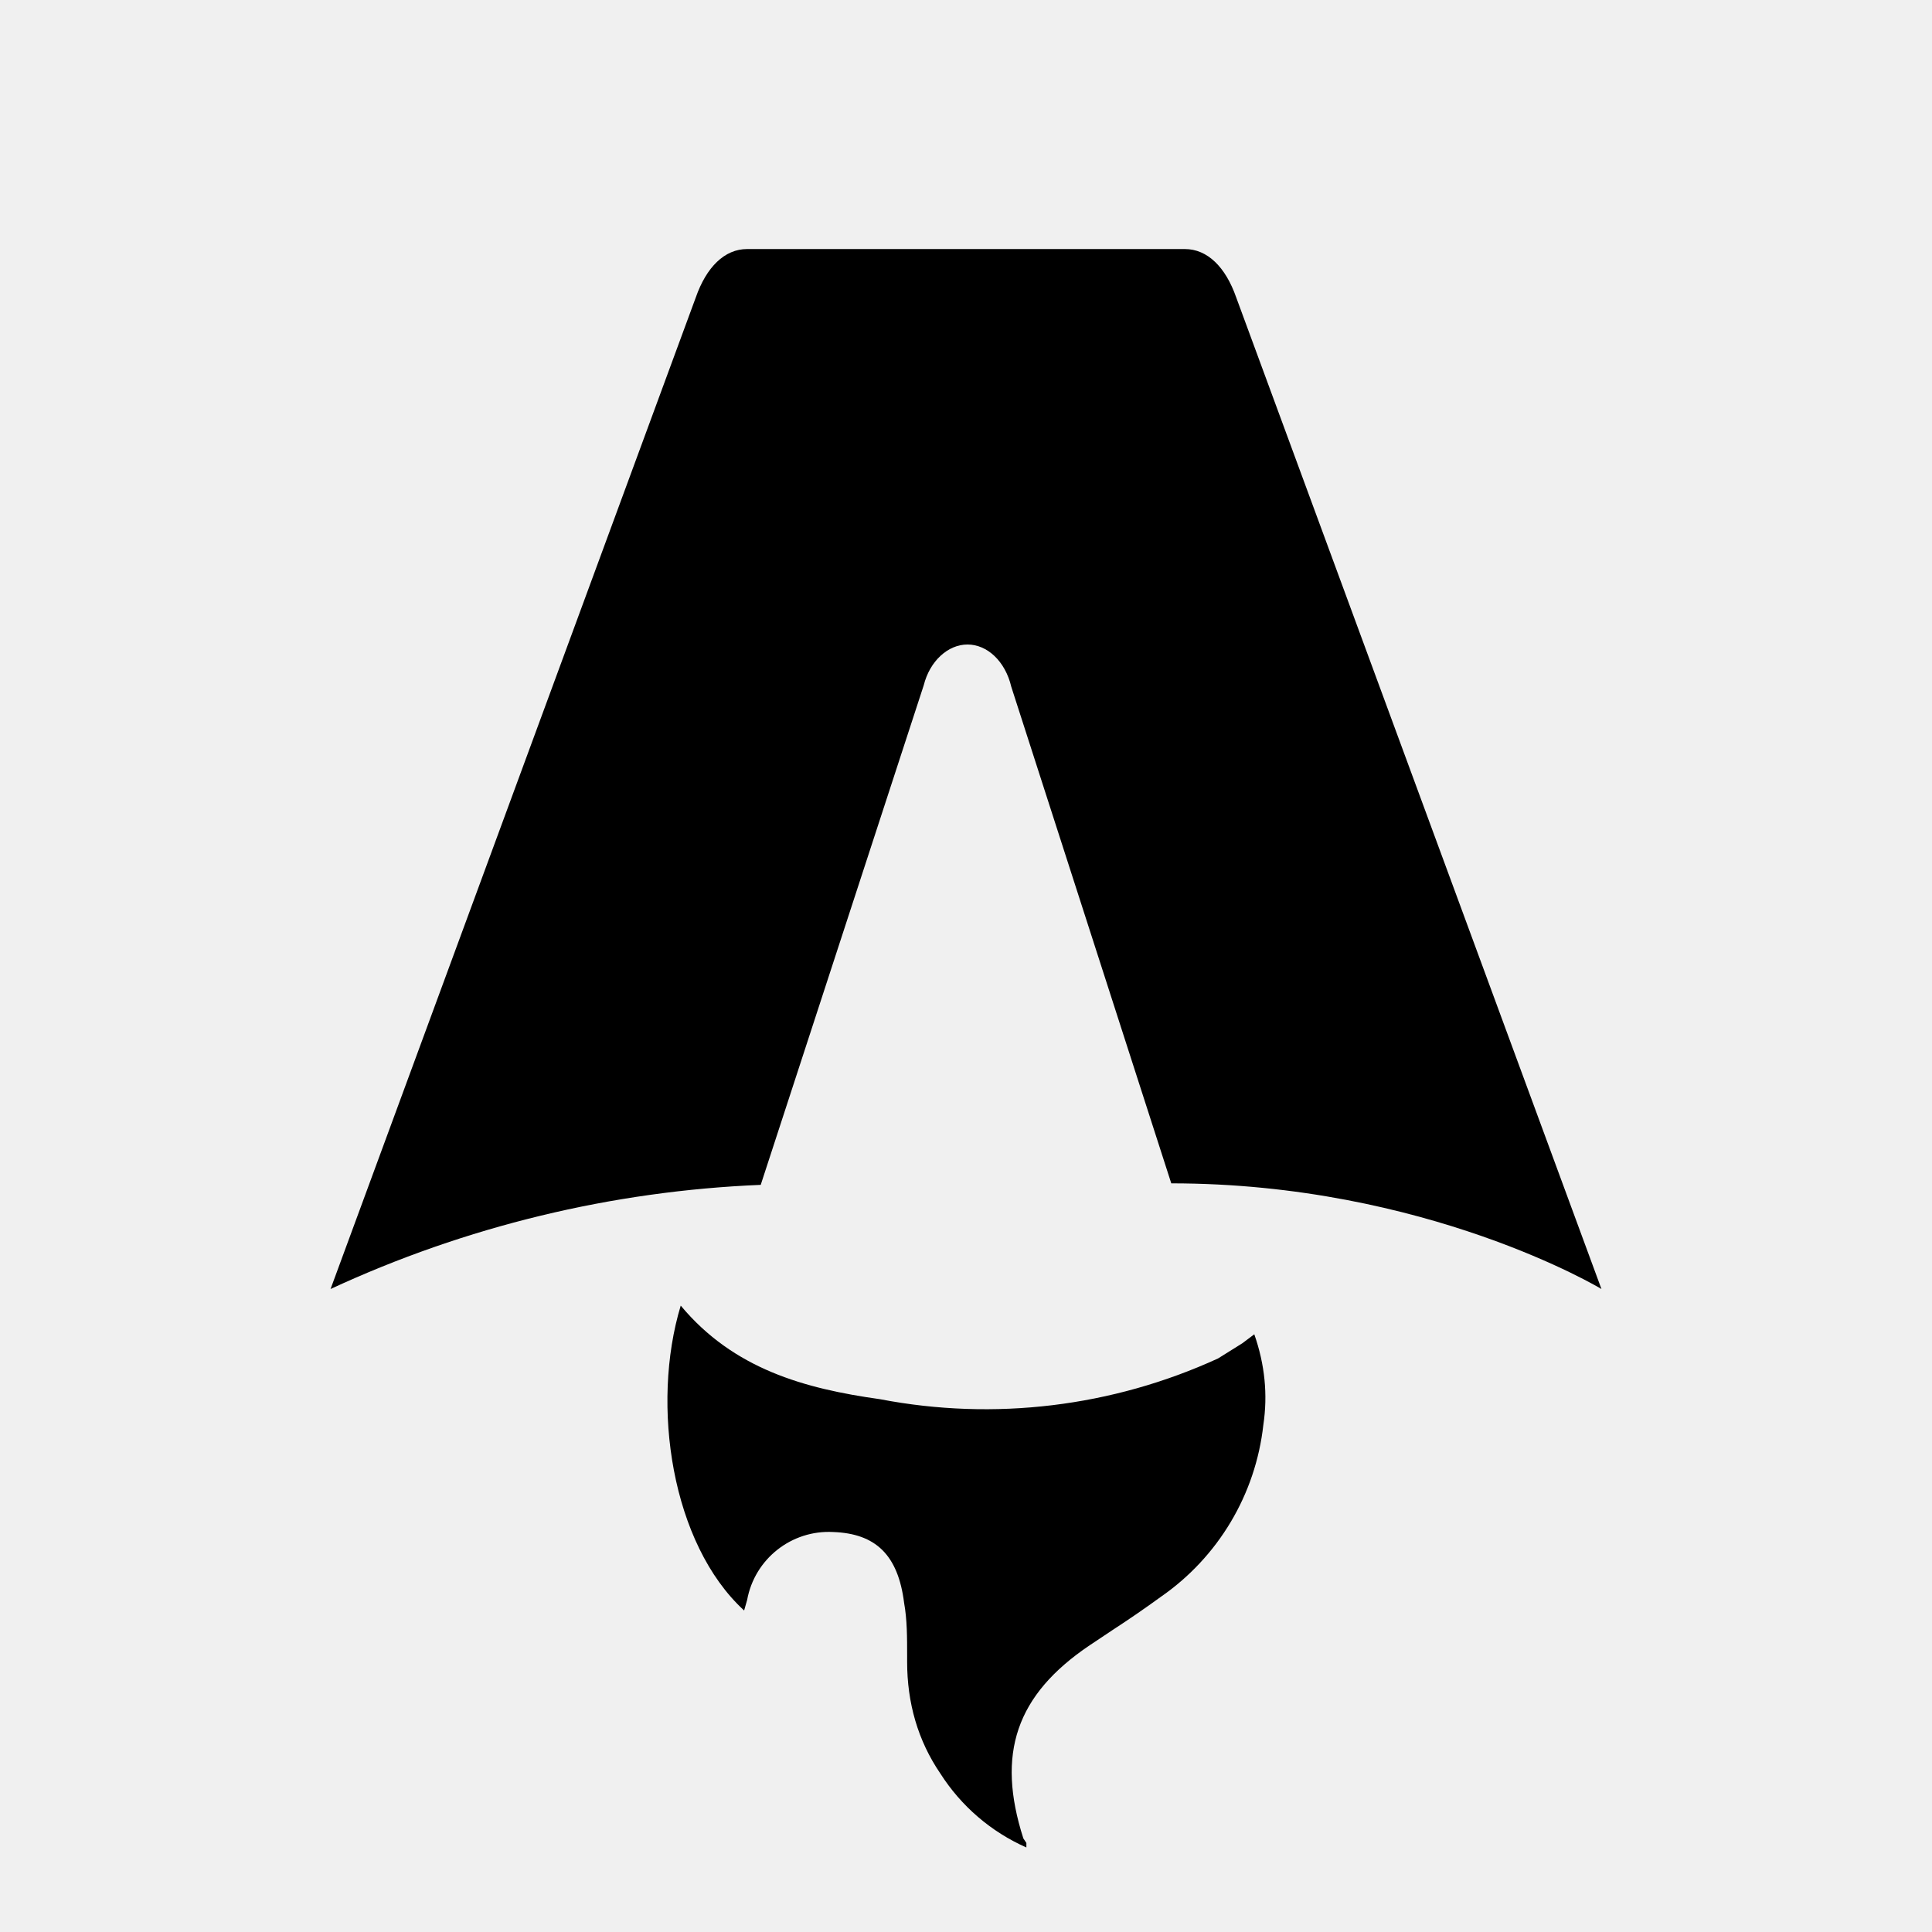
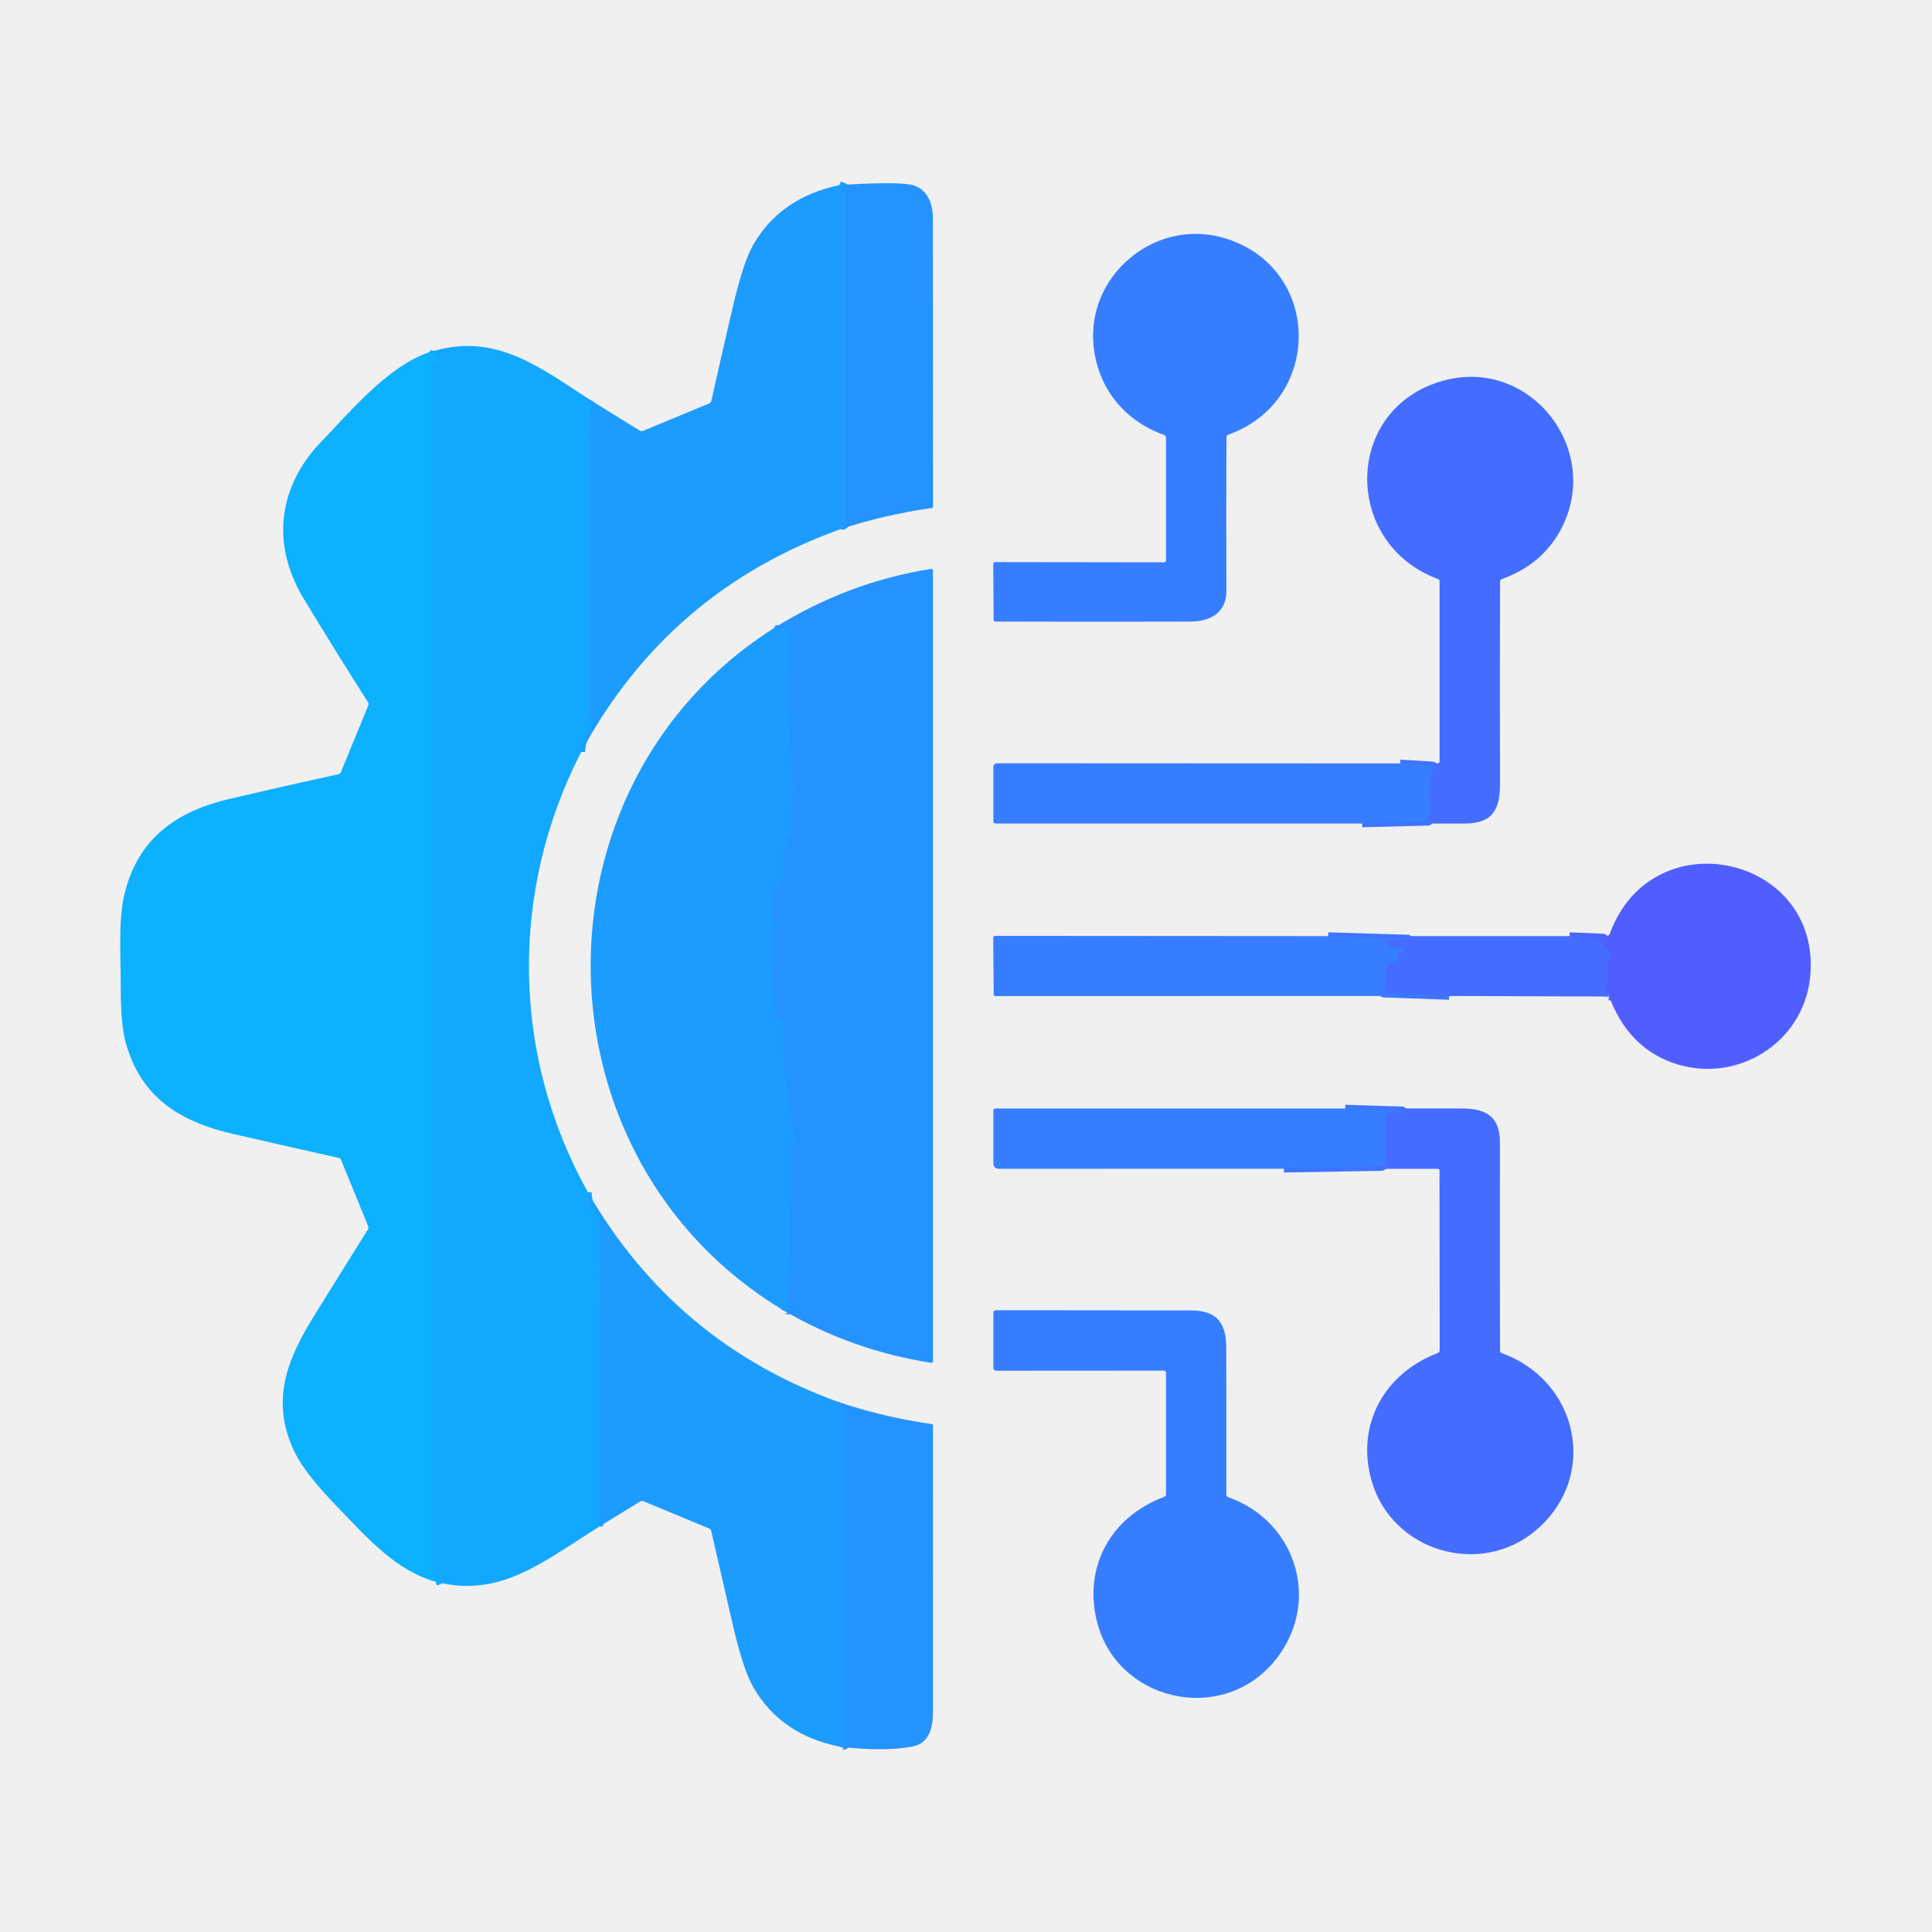
- <svg xmlns="http://www.w3.org/2000/svg" fill="none" viewBox="0 0 128 128">
-   <path d="M50.4 78.5a75.1 75.1 0 0 0-28.5 6.9l24.2-65.7c.7-2 1.9-3.2 3.4-3.2h29c1.5 0 2.7 1.2 3.4 3.2l24.2 65.7s-11.6-7-28.5-7L67 45.5c-.4-1.7-1.6-2.8-2.9-2.8-1.3 0-2.5 1.1-2.9 2.7L50.4 78.5Zm-1.1 28.2Zm-4.2-20.2c-2 6.6-.6 15.8 4.2 20.2a17.5 17.5 0 0 1 .2-.7 5.5 5.5 0 0 1 5.7-4.5c2.8.1 4.3 1.5 4.7 4.7.2 1.1.2 2.3.2 3.5v.4c0 2.7.7 5.2 2.2 7.4a13 13 0 0 0 5.7 4.9v-.3l-.2-.3c-1.8-5.6-.5-9.5 4.4-12.8l1.5-1a73 73 0 0 0 3.2-2.2 16 16 0 0 0 6.8-11.4c.3-2 .1-4-.6-6l-.8.6-1.6 1a37 37 0 0 1-22.4 2.7c-5-.7-9.7-2-13.2-6.2Z" />
-   <style>
-         path { fill: #000; }
-         @media (prefers-color-scheme: dark) {
-             path { fill: #FFF; }
-         }
-     </style>
+ <svg xmlns="http://www.w3.org/2000/svg" version="1.1" viewBox="0.00 0.00 512.00 512.00">
+   <g stroke-width="2.00" fill="none" stroke-linecap="butt">
+     <path stroke="#2198ff" vector-effect="non-scaling-stroke" d="   M 222.75 140.23   Q 222.86 139.67 223.65 139.24   Q 224.18 138.96 224.18 138.36   L 224.17 50.36   Q 224.17 49.71 223.56 49.47   L 222.49 49.04" />
+     <path stroke="#18a2ff" vector-effect="non-scaling-stroke" d="   M 154.04 199.25   Q 154.22 195.53 157.03 191.62   A 0.60 0.60 0.0 0 0 156.84 190.75   C 155.37 189.90 156.24 188.56 156.24 187.44   Q 156.30 155.75 156.20 124.06   C 156.18 117.33 155.59 110.71 156.85 108.02   A 0.64 0.63 -60.4 0 0 156.64 107.23   Q 155.59 106.51 156.04 105.76" />
+     <path stroke="#18a2ff" vector-effect="non-scaling-stroke" d="   M 155.80 315.96   Q 155.76 319.73 158.65 322.63   Q 158.99 322.97 158.99 323.46   L 158.85 404.54" />
+     <path stroke="#10adff" vector-effect="non-scaling-stroke" d="   M 115.46 419.19   L 116.22 418.96   A 0.33 0.33 0.0 0 0 116.26 418.34   L 114.84 417.68   Q 114.24 417.40 114.24 416.75   L 114.25 96.50   Q 114.25 96.00 114.75 96.00   L 115.53 96.00   A 0.50 0.50 0.0 0 0 116.00 95.33   Q 115.60 94.22 114.35 94.50   A 0.05 0.05 0.0 0 1 114.29 94.43   L 114.45 94.14   Q 114.54 93.97 114.36 93.90   Q 113.93 93.71 113.63 93.41" />
+     <path stroke="#2198ff" vector-effect="non-scaling-stroke" d="   M 222.77 371.75   L 222.66 372.06   Q 222.56 372.34 222.79 372.53   L 223.60 373.20   Q 224.00 373.52 224.00 374.04   L 224.00 462.25   Q 224.00 462.78 223.48 462.67   Q 222.75 462.52 222.62 462.90" />
+     <path stroke="#3d76ff" vector-effect="non-scaling-stroke" d="   M 360.99 218.23   L 378.50 217.79   A 0.27 0.26 -44.2 0 0 378.51 217.26   Q 378.37 217.25 378.25 217.25   Q 378.19 217.25 378.20 216.94   Q 378.21 216.48 378.61 216.50   A 0.39 0.39 0.0 0 0 379.02 216.11   C 378.99 213.20 378.25 205.79 379.97 203.60   A 0.48 0.47 -69.1 0 0 379.63 202.83   L 371.06 202.32" />
+     <path stroke="#2198ff" vector-effect="non-scaling-stroke" d="   M 207.85 347.39   Q 208.15 346.72 208.75 347.34   Q 208.88 347.48 208.88 347.29   L 209.75 302.78   Q 209.76 302.08 210.02 302.73   Q 210.40 303.68 210.23 304.73   A 0.14 0.14 0.0 0 0 210.47 304.85   Q 210.57 304.76 210.57 304.57   Q 210.60 298.73 209.22 293.11   C 207.49 286.12 207.95 277.41 207.52 272.01   Q 207.39 270.44 205.66 269.98   Q 205.20 269.86 205.27 269.39   Q 205.54 267.79 205.19 266.30   Q 205.08 265.83 205.16 265.36   C 205.56 263.21 204.46 261.53 204.41 259.86   Q 204.36 258.27 204.62 256.70   C 205.24 252.88 204.35 249.21 205.02 245.20   Q 205.10 244.74 204.92 244.32   C 203.87 241.86 204.53 238.26 204.92 235.68   Q 205.04 234.90 205.75 235.25   L 205.98 235.36   Q 206.54 235.63 206.77 235.06   Q 208.10 231.85 207.45 228.41   Q 207.39 228.13 207.54 227.88   L 207.78 227.48   Q 208.09 226.96 207.66 226.54   L 207.47 226.34   Q 207.17 226.05 207.41 225.71   Q 208.60 223.95 208.21 221.81   Q 208.11 221.25 208.69 221.25   Q 208.86 221.25 209.08 221.24   Q 209.57 221.20 209.57 220.71   Q 209.56 216.01 210.04 211.32   C 210.46 207.24 209.88 203.95 209.55 200.01   C 208.75 190.26 209.18 180.12 209.11 170.31   Q 209.08 167.53 209.41 165.91   Q 209.51 165.44 209.10 165.69   Q 206.53 167.31 205.11 166.45" />
+     <path stroke="#4a66ff" vector-effect="non-scaling-stroke" d="   M 426.44 264.09   Q 427.16 264.24 425.82 263.01   Q 425.43 262.66 425.54 262.14   Q 426.30 258.76 425.94 255.26   A 0.57 0.56 60.3 0 1 426.04 254.88   Q 427.91 251.96 425.09 250.70   Q 424.55 250.46 424.71 249.88   L 425.05 248.73   Q 425.13 248.46 424.85 248.45   L 415.94 248.08" />
+     <path stroke="#3d76ff" vector-effect="non-scaling-stroke" d="   M 351.97 248.08   L 373.11 248.71   Q 373.19 248.71 373.19 248.79   Q 373.19 248.83 373.19 248.86   Q 373.19 248.93 373.00 248.94   L 367.55 249.16   Q 367.03 249.18 367.30 249.63   L 367.65 250.23   Q 367.94 250.72 368.52 250.80   L 371.77 251.21   A 0.37 0.37 0.0 0 1 371.82 251.94   Q 370.13 252.43 370.47 254.05   Q 370.58 254.56 370.09 254.72   L 367.27 255.64   A 0.16 0.16 0.0 0 0 367.30 255.95   L 367.72 256.01   A 0.11 0.11 0.0 0 1 367.73 256.23   Q 367.55 256.27 367.36 256.34   Q 367.04 256.46 367.05 256.81   L 367.19 260.84   Q 367.21 261.37 367.00 261.85   L 366.53 262.95   Q 366.37 263.33 366.78 263.34   L 384.03 263.95" />
+     <path stroke="#3d76ff" vector-effect="non-scaling-stroke" d="   M 356.49 293.77   L 371.60 294.25   Q 371.71 294.26 371.71 294.36   L 371.71 294.65   A 0.19 0.18 5.2 0 1 371.49 294.83   Q 369.53 294.45 367.73 295.08   Q 367.08 295.30 367.08 295.99   L 367.00 308.22   A 1.08 1.08 0.0 0 1 365.94 309.29   L 340.24 309.72" />
+   </g>
+   <path fill="#2593ff" d="   M 222.75 140.23   Q 222.86 139.67 223.65 139.24   Q 224.18 138.96 224.18 138.36   L 224.17 50.36   Q 224.17 49.71 223.56 49.47   L 222.49 49.04   Q 236.37 48.15 241.08 48.89   C 245.51 49.59 247.24 53.61 247.24 57.98   Q 247.25 96.03 247.27 134.21   Q 247.27 134.58 246.89 134.64   Q 234.67 136.34 222.75 140.23   Z" />
+   <path fill="#1d9cff" d="   M 222.49 49.04   L 223.56 49.47   Q 224.17 49.71 224.17 50.36   L 224.18 138.36   Q 224.18 138.96 223.65 139.24   Q 222.86 139.67 222.75 140.23   Q 177.07 156.62 154.04 199.25   Q 154.22 195.53 157.03 191.62   A 0.60 0.60 0.0 0 0 156.84 190.75   C 155.37 189.90 156.24 188.56 156.24 187.44   Q 156.30 155.75 156.20 124.06   C 156.18 117.33 155.59 110.71 156.85 108.02   A 0.64 0.63 -60.4 0 0 156.64 107.23   Q 155.59 106.51 156.04 105.76   L 169.52 114.10   A 0.99 0.99 0.0 0 0 170.42 114.18   L 187.93 106.92   Q 188.39 106.73 188.50 106.25   Q 191.32 93.69 194.23 81.21   Q 196.96 69.45 199.66 64.78   Q 206.85 52.35 222.49 49.04   Z" />
+   <path fill="#367eff" d="   M 289.81 91.71   C 287.91 72.86 306.11 57.89 324.06 62.98   C 350.37 70.44 350.87 106.08 325.54 115.19   Q 325.04 115.36 325.03 115.89   Q 324.92 136.25 325.02 156.48   C 325.05 162.23 320.94 164.71 315.48 164.73   Q 289.66 164.81 263.83 164.72   Q 263.32 164.72 263.32 164.21   L 263.22 149.46   A 0.50 0.50 0.0 0 1 263.72 148.96   L 308.49 149.02   A 0.51 0.51 0.0 0 0 309.00 148.51   L 309.00 116.01   Q 309.00 115.45 308.47 115.26   C 297.92 111.49 290.93 102.80 289.81 91.71   Z" />
+   <path fill="#13a8ff" d="   M 156.04 105.76   Q 155.59 106.51 156.64 107.23   A 0.64 0.63 -60.4 0 1 156.85 108.02   C 155.59 110.71 156.18 117.33 156.20 124.06   Q 156.30 155.75 156.24 187.44   C 156.24 188.56 155.37 189.90 156.84 190.75   A 0.60 0.60 0.0 0 1 157.03 191.62   Q 154.22 195.53 154.04 199.25   C 135.00 236.19 135.54 279.62 155.80 315.96   Q 155.76 319.73 158.65 322.63   Q 158.99 322.97 158.99 323.46   L 158.85 404.54   C 143.30 414.30 132.49 423.50 115.46 419.19   L 116.22 418.96   A 0.33 0.33 0.0 0 0 116.26 418.34   L 114.84 417.68   Q 114.24 417.40 114.24 416.75   L 114.25 96.50   Q 114.25 96.00 114.75 96.00   L 115.53 96.00   A 0.50 0.50 0.0 0 0 116.00 95.33   Q 115.60 94.22 114.35 94.50   A 0.05 0.05 0.0 0 1 114.29 94.43   L 114.45 94.14   Q 114.54 93.97 114.36 93.90   Q 113.93 93.71 113.63 93.41   C 130.58 87.88 142.11 96.64 156.04 105.76   Z" />
+   <path fill="#0cb1ff" d="   M 113.63 93.41   Q 113.93 93.71 114.36 93.90   Q 114.54 93.97 114.45 94.14   L 114.29 94.43   A 0.05 0.05 0.0 0 0 114.35 94.50   Q 115.60 94.22 116.00 95.33   A 0.50 0.50 0.0 0 1 115.53 96.00   L 114.75 96.00   Q 114.25 96.00 114.25 96.50   L 114.24 416.75   Q 114.24 417.40 114.84 417.68   L 116.26 418.34   A 0.33 0.33 0.0 0 1 116.22 418.96   L 115.46 419.19   C 104.84 416.12 97.89 408.10 89.64 399.60   Q 80.79 390.46 78.14 384.96   C 71.67 371.55 75.73 360.72 83.47 348.33   Q 90.52 337.05 97.52 325.77   Q 97.75 325.41 97.59 325.02   L 90.37 307.34   Q 90.21 306.96 89.82 306.87   Q 75.77 303.73 61.75 300.50   C 47.68 297.26 37.36 290.87 33.32 276.32   Q 31.97 271.49 32.00 261.57   C 32.02 253.53 31.29 243.91 33.00 236.88   C 36.60 222.13 46.75 215.01 60.84 211.71   Q 75.33 208.31 89.77 205.16   A 0.75 0.75 0.0 0 0 90.32 204.70   L 97.59 186.94   Q 97.78 186.49 97.52 186.09   Q 88.76 172.37 80.40 158.50   C 71.82 144.26 73.63 128.82 85.33 116.85   C 91.90 110.13 102.57 97.08 113.63 93.41   Z" />
+   <path fill="#446dff" d="   M 360.99 218.23   L 378.50 217.79   A 0.27 0.26 -44.2 0 0 378.51 217.26   Q 378.37 217.25 378.25 217.25   Q 378.19 217.25 378.20 216.94   Q 378.21 216.48 378.61 216.50   A 0.39 0.39 0.0 0 0 379.02 216.11   C 378.99 213.20 378.25 205.79 379.97 203.60   A 0.48 0.47 -69.1 0 0 379.63 202.83   L 371.06 202.32   L 380.97 202.29   Q 381.50 202.29 381.50 201.76   L 381.50 154.03   Q 381.50 153.60 381.09 153.45   C 355.85 144.16 355.86 108.31 382.41 100.90   C 405.51 94.45 424.91 119.28 413.61 140.38   Q 408.67 149.61 398.02 153.46   Q 397.53 153.64 397.53 154.16   Q 397.44 180.93 397.52 207.62   C 397.54 214.80 395.41 218.23 388.08 218.25   Q 374.55 218.27 360.99 218.23   Z" />
+   <path fill="#2593ff" d="   M 207.85 347.39   Q 208.15 346.72 208.75 347.34   Q 208.88 347.48 208.88 347.29   L 209.75 302.78   Q 209.76 302.08 210.02 302.73   Q 210.40 303.68 210.23 304.73   A 0.14 0.14 0.0 0 0 210.47 304.85   Q 210.57 304.76 210.57 304.57   Q 210.60 298.73 209.22 293.11   C 207.49 286.12 207.95 277.41 207.52 272.01   Q 207.39 270.44 205.66 269.98   Q 205.20 269.86 205.27 269.39   Q 205.54 267.79 205.19 266.30   Q 205.08 265.83 205.16 265.36   C 205.56 263.21 204.46 261.53 204.41 259.86   Q 204.36 258.27 204.62 256.70   C 205.24 252.88 204.35 249.21 205.02 245.20   Q 205.10 244.74 204.92 244.32   C 203.87 241.86 204.53 238.26 204.92 235.68   Q 205.04 234.90 205.75 235.25   L 205.98 235.36   Q 206.54 235.63 206.77 235.06   Q 208.10 231.85 207.45 228.41   Q 207.39 228.13 207.54 227.88   L 207.78 227.48   Q 208.09 226.96 207.66 226.54   L 207.47 226.34   Q 207.17 226.05 207.41 225.71   Q 208.60 223.95 208.21 221.81   Q 208.11 221.25 208.69 221.25   Q 208.86 221.25 209.08 221.24   Q 209.57 221.20 209.57 220.71   Q 209.56 216.01 210.04 211.32   C 210.46 207.24 209.88 203.95 209.55 200.01   C 208.75 190.26 209.18 180.12 209.11 170.31   Q 209.08 167.53 209.41 165.91   Q 209.51 165.44 209.10 165.69   Q 206.53 167.31 205.11 166.45   Q 224.61 154.27 246.75 150.76   A 0.43 0.43 0.0 0 1 247.25 151.19   L 247.25 360.74   Q 247.25 361.23 246.77 361.15   Q 225.99 357.94 207.85 347.39   Z" />
+   <path fill="#1d9cff" d="   M 207.85 347.39   C 140.58 307.28 139.20 208.21 205.11 166.45   Q 206.53 167.31 209.10 165.69   Q 209.51 165.44 209.41 165.91   Q 209.08 167.53 209.11 170.31   C 209.18 180.12 208.75 190.26 209.55 200.01   C 209.88 203.95 210.46 207.24 210.04 211.32   Q 209.56 216.01 209.57 220.71   Q 209.57 221.20 209.08 221.24   Q 208.86 221.25 208.69 221.25   Q 208.11 221.25 208.21 221.81   Q 208.60 223.95 207.41 225.71   Q 207.17 226.05 207.47 226.34   L 207.66 226.54   Q 208.09 226.96 207.78 227.48   L 207.54 227.88   Q 207.39 228.13 207.45 228.41   Q 208.10 231.85 206.77 235.06   Q 206.54 235.63 205.98 235.36   L 205.75 235.25   Q 205.04 234.90 204.92 235.68   C 204.53 238.26 203.87 241.86 204.92 244.32   Q 205.10 244.74 205.02 245.20   C 204.35 249.21 205.24 252.88 204.62 256.70   Q 204.36 258.27 204.41 259.86   C 204.46 261.53 205.56 263.21 205.16 265.36   Q 205.08 265.83 205.19 266.30   Q 205.54 267.79 205.27 269.39   Q 205.20 269.86 205.66 269.98   Q 207.39 270.44 207.52 272.01   C 207.95 277.41 207.49 286.12 209.22 293.11   Q 210.60 298.73 210.57 304.57   Q 210.57 304.76 210.47 304.85   A 0.14 0.14 0.0 0 1 210.23 304.73   Q 210.40 303.68 210.02 302.73   Q 209.76 302.08 209.75 302.78   L 208.88 347.29   Q 208.88 347.48 208.75 347.34   Q 208.15 346.72 207.85 347.39   Z" />
+   <path fill="#367eff" d="   M 371.06 202.32   L 379.63 202.83   A 0.48 0.47 -69.1 0 1 379.97 203.60   C 378.25 205.79 378.99 213.20 379.02 216.11   A 0.39 0.39 0.0 0 1 378.61 216.50   Q 378.21 216.48 378.20 216.94   Q 378.19 217.25 378.25 217.25   Q 378.37 217.25 378.51 217.26   A 0.27 0.26 -44.2 0 1 378.50 217.79   L 360.99 218.23   L 263.75 218.24   A 0.50 0.50 0.0 0 1 263.25 217.74   L 263.25 203.24   A 0.97 0.97 0.0 0 1 264.22 202.27   L 371.06 202.32   Z" />
+   <path fill="#505eff" d="   M 426.44 264.09   Q 427.16 264.24 425.82 263.01   Q 425.43 262.66 425.54 262.14   Q 426.30 258.76 425.94 255.26   A 0.57 0.56 60.3 0 1 426.04 254.88   Q 427.91 251.96 425.09 250.70   Q 424.55 250.46 424.71 249.88   L 425.05 248.73   Q 425.13 248.46 424.85 248.45   L 415.94 248.08   L 425.90 247.98   Q 426.41 247.98 426.59 247.50   C 437.85 216.59 483.01 226.79 479.70 259.00   C 477.88 276.68 459.70 287.70 442.98 281.54   Q 431.36 277.27 426.44 264.09   Z" />
+   <path fill="#367eff" d="   M 351.97 248.08   L 373.11 248.71   Q 373.19 248.71 373.19 248.79   Q 373.19 248.83 373.19 248.86   Q 373.19 248.93 373.00 248.94   L 367.55 249.16   Q 367.03 249.18 367.30 249.63   L 367.65 250.23   Q 367.94 250.72 368.52 250.80   L 371.77 251.21   A 0.37 0.37 0.0 0 1 371.82 251.94   Q 370.13 252.43 370.47 254.05   Q 370.58 254.56 370.09 254.72   L 367.27 255.64   A 0.16 0.16 0.0 0 0 367.30 255.95   L 367.72 256.01   A 0.11 0.11 0.0 0 1 367.73 256.23   Q 367.55 256.27 367.36 256.34   Q 367.04 256.46 367.05 256.81   L 367.19 260.84   Q 367.21 261.37 367.00 261.85   L 366.53 262.95   Q 366.37 263.33 366.78 263.34   L 384.03 263.95   L 263.80 263.98   A 0.46 0.45 -0.0 0 1 263.34 263.53   L 263.21 248.54   A 0.52 0.52 0.0 0 1 263.73 248.02   L 351.97 248.08   Z" />
+   <path fill="#446dff" d="   M 351.97 248.08   L 415.94 248.08   L 424.85 248.45   Q 425.13 248.46 425.05 248.73   L 424.71 249.88   Q 424.55 250.46 425.09 250.70   Q 427.91 251.96 426.04 254.88   A 0.57 0.56 60.3 0 0 425.94 255.26   Q 426.30 258.76 425.54 262.14   Q 425.43 262.66 425.82 263.01   Q 427.16 264.24 426.44 264.09   L 384.03 263.95   L 366.78 263.34   Q 366.37 263.33 366.53 262.95   L 367.00 261.85   Q 367.21 261.37 367.19 260.84   L 367.05 256.81   Q 367.04 256.46 367.36 256.34   Q 367.55 256.27 367.73 256.23   A 0.11 0.11 0.0 0 0 367.72 256.01   L 367.30 255.95   A 0.16 0.16 0.0 0 1 367.27 255.64   L 370.09 254.72   Q 370.58 254.56 370.47 254.05   Q 370.13 252.43 371.82 251.94   A 0.37 0.37 0.0 0 0 371.77 251.21   L 368.52 250.80   Q 367.94 250.72 367.65 250.23   L 367.30 249.63   Q 367.03 249.18 367.55 249.16   L 373.00 248.94   Q 373.19 248.93 373.19 248.86   Q 373.19 248.83 373.19 248.79   Q 373.19 248.71 373.11 248.71   L 351.97 248.08   Z" />
+   <path fill="#367eff" d="   M 356.49 293.77   L 371.60 294.25   Q 371.71 294.26 371.71 294.36   L 371.71 294.65   A 0.19 0.18 5.2 0 1 371.49 294.83   Q 369.53 294.45 367.73 295.08   Q 367.08 295.30 367.08 295.99   L 367.00 308.22   A 1.08 1.08 0.0 0 1 365.94 309.29   L 340.24 309.72   L 264.58 309.74   A 1.33 1.33 0.0 0 1 263.25 308.41   L 263.25 294.27   A 0.51 0.51 0.0 0 1 263.76 293.76   L 356.49 293.77   Z" />
+   <path fill="#446dff" d="   M 356.49 293.77   Q 372.04 293.72 387.57 293.76   C 394.07 293.78 397.52 296.15 397.50 302.76   Q 397.45 330.33 397.52 357.91   Q 397.52 358.44 398.01 358.61   C 418.19 365.87 423.82 391.04 407.25 405.37   C 392.47 418.16 368.83 411.23 363.47 392.37   C 359.29 377.66 366.76 364.02 381.01 358.56   Q 381.53 358.36 381.53 357.81   L 381.48 310.24   Q 381.48 309.76 381.00 309.76   L 340.24 309.72   L 365.94 309.29   A 1.08 1.08 0.0 0 0 367.00 308.22   L 367.08 295.99   Q 367.08 295.30 367.73 295.08   Q 369.53 294.45 371.49 294.83   A 0.19 0.18 5.2 0 0 371.71 294.65   L 371.71 294.36   Q 371.71 294.26 371.60 294.25   L 356.49 293.77   Z" />
+   <path fill="#1d9cff" d="   M 155.80 315.96   Q 179.03 356.17 222.77 371.75   L 222.66 372.06   Q 222.56 372.34 222.79 372.53   L 223.60 373.20   Q 224.00 373.52 224.00 374.04   L 224.00 462.25   Q 224.00 462.78 223.48 462.67   Q 222.75 462.52 222.62 462.90   Q 206.86 459.78 199.60 447.07   Q 196.94 442.43 194.27 430.90   Q 191.37 418.38 188.48 405.74   Q 188.37 405.26 187.92 405.07   L 170.51 397.84   Q 170.07 397.65 169.67 397.90   L 158.85 404.54   L 158.99 323.46   Q 158.99 322.97 158.65 322.63   Q 155.76 319.73 155.80 315.96   Z" />
+   <path fill="#367eff" d="   M 308.46 363.23   L 264.01 363.26   A 0.76 0.76 0.0 0 1 263.25 362.50   L 263.25 347.99   Q 263.25 347.22 264.02 347.22   Q 290.05 347.24 315.57 347.27   C 322.58 347.27 324.95 350.68 324.97 357.18   Q 325.03 376.63 324.99 396.06   Q 324.99 396.59 325.49 396.77   C 344.11 403.38 350.39 425.60 337.30 440.74   C 323.10 457.17 295.66 450.58 290.63 429.43   C 287.16 414.87 294.56 401.91 308.52 396.68   Q 309.00 396.51 309.00 396.00   L 309.00 363.77   A 0.54 0.54 0.0 0 0 308.46 363.23   Z" />
+   <path fill="#2593ff" d="   M 222.77 371.75   Q 234.66 375.65 247.00 377.41   A 0.31 0.30 4.4 0 1 247.26 377.71   Q 247.25 416.14 247.25 453.78   C 247.25 457.85 246.19 461.96 242.00 462.80   Q 234.61 464.28 222.62 462.90   Q 222.75 462.52 223.48 462.67   Q 224.00 462.78 224.00 462.25   L 224.00 374.04   Q 224.00 373.52 223.60 373.20   L 222.79 372.53   Q 222.56 372.34 222.66 372.06   L 222.77 371.75   Z" />
</svg>
